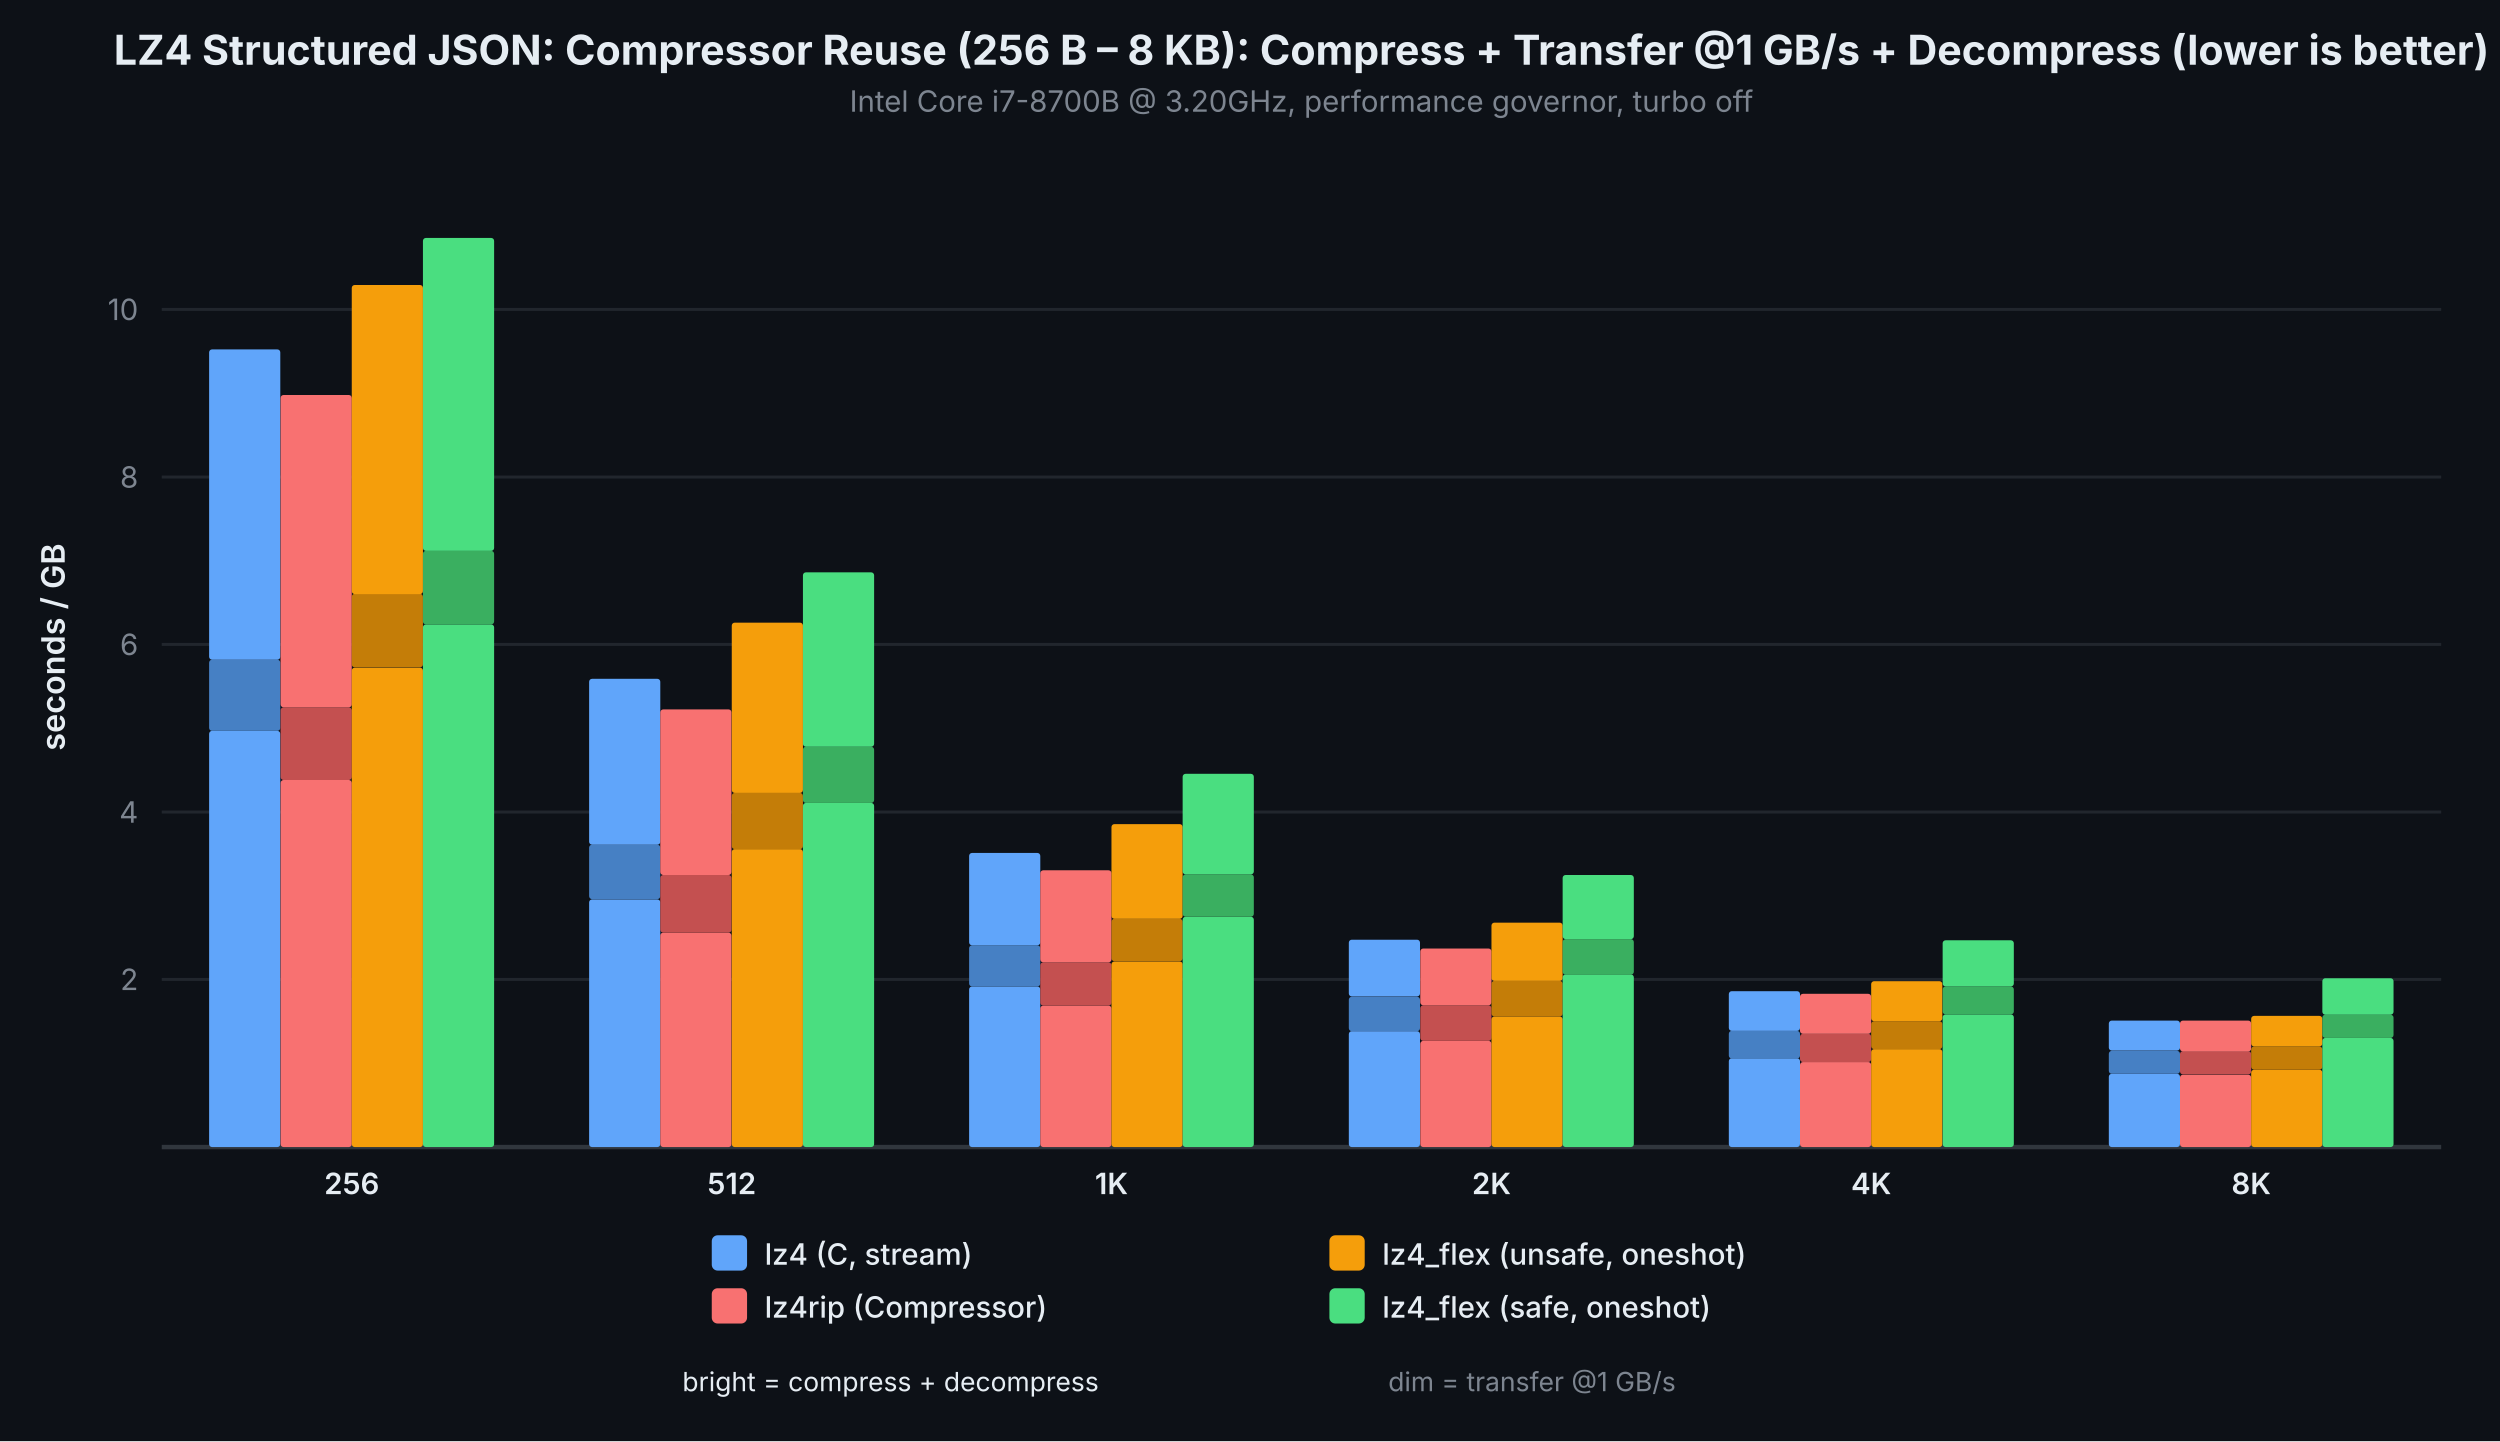
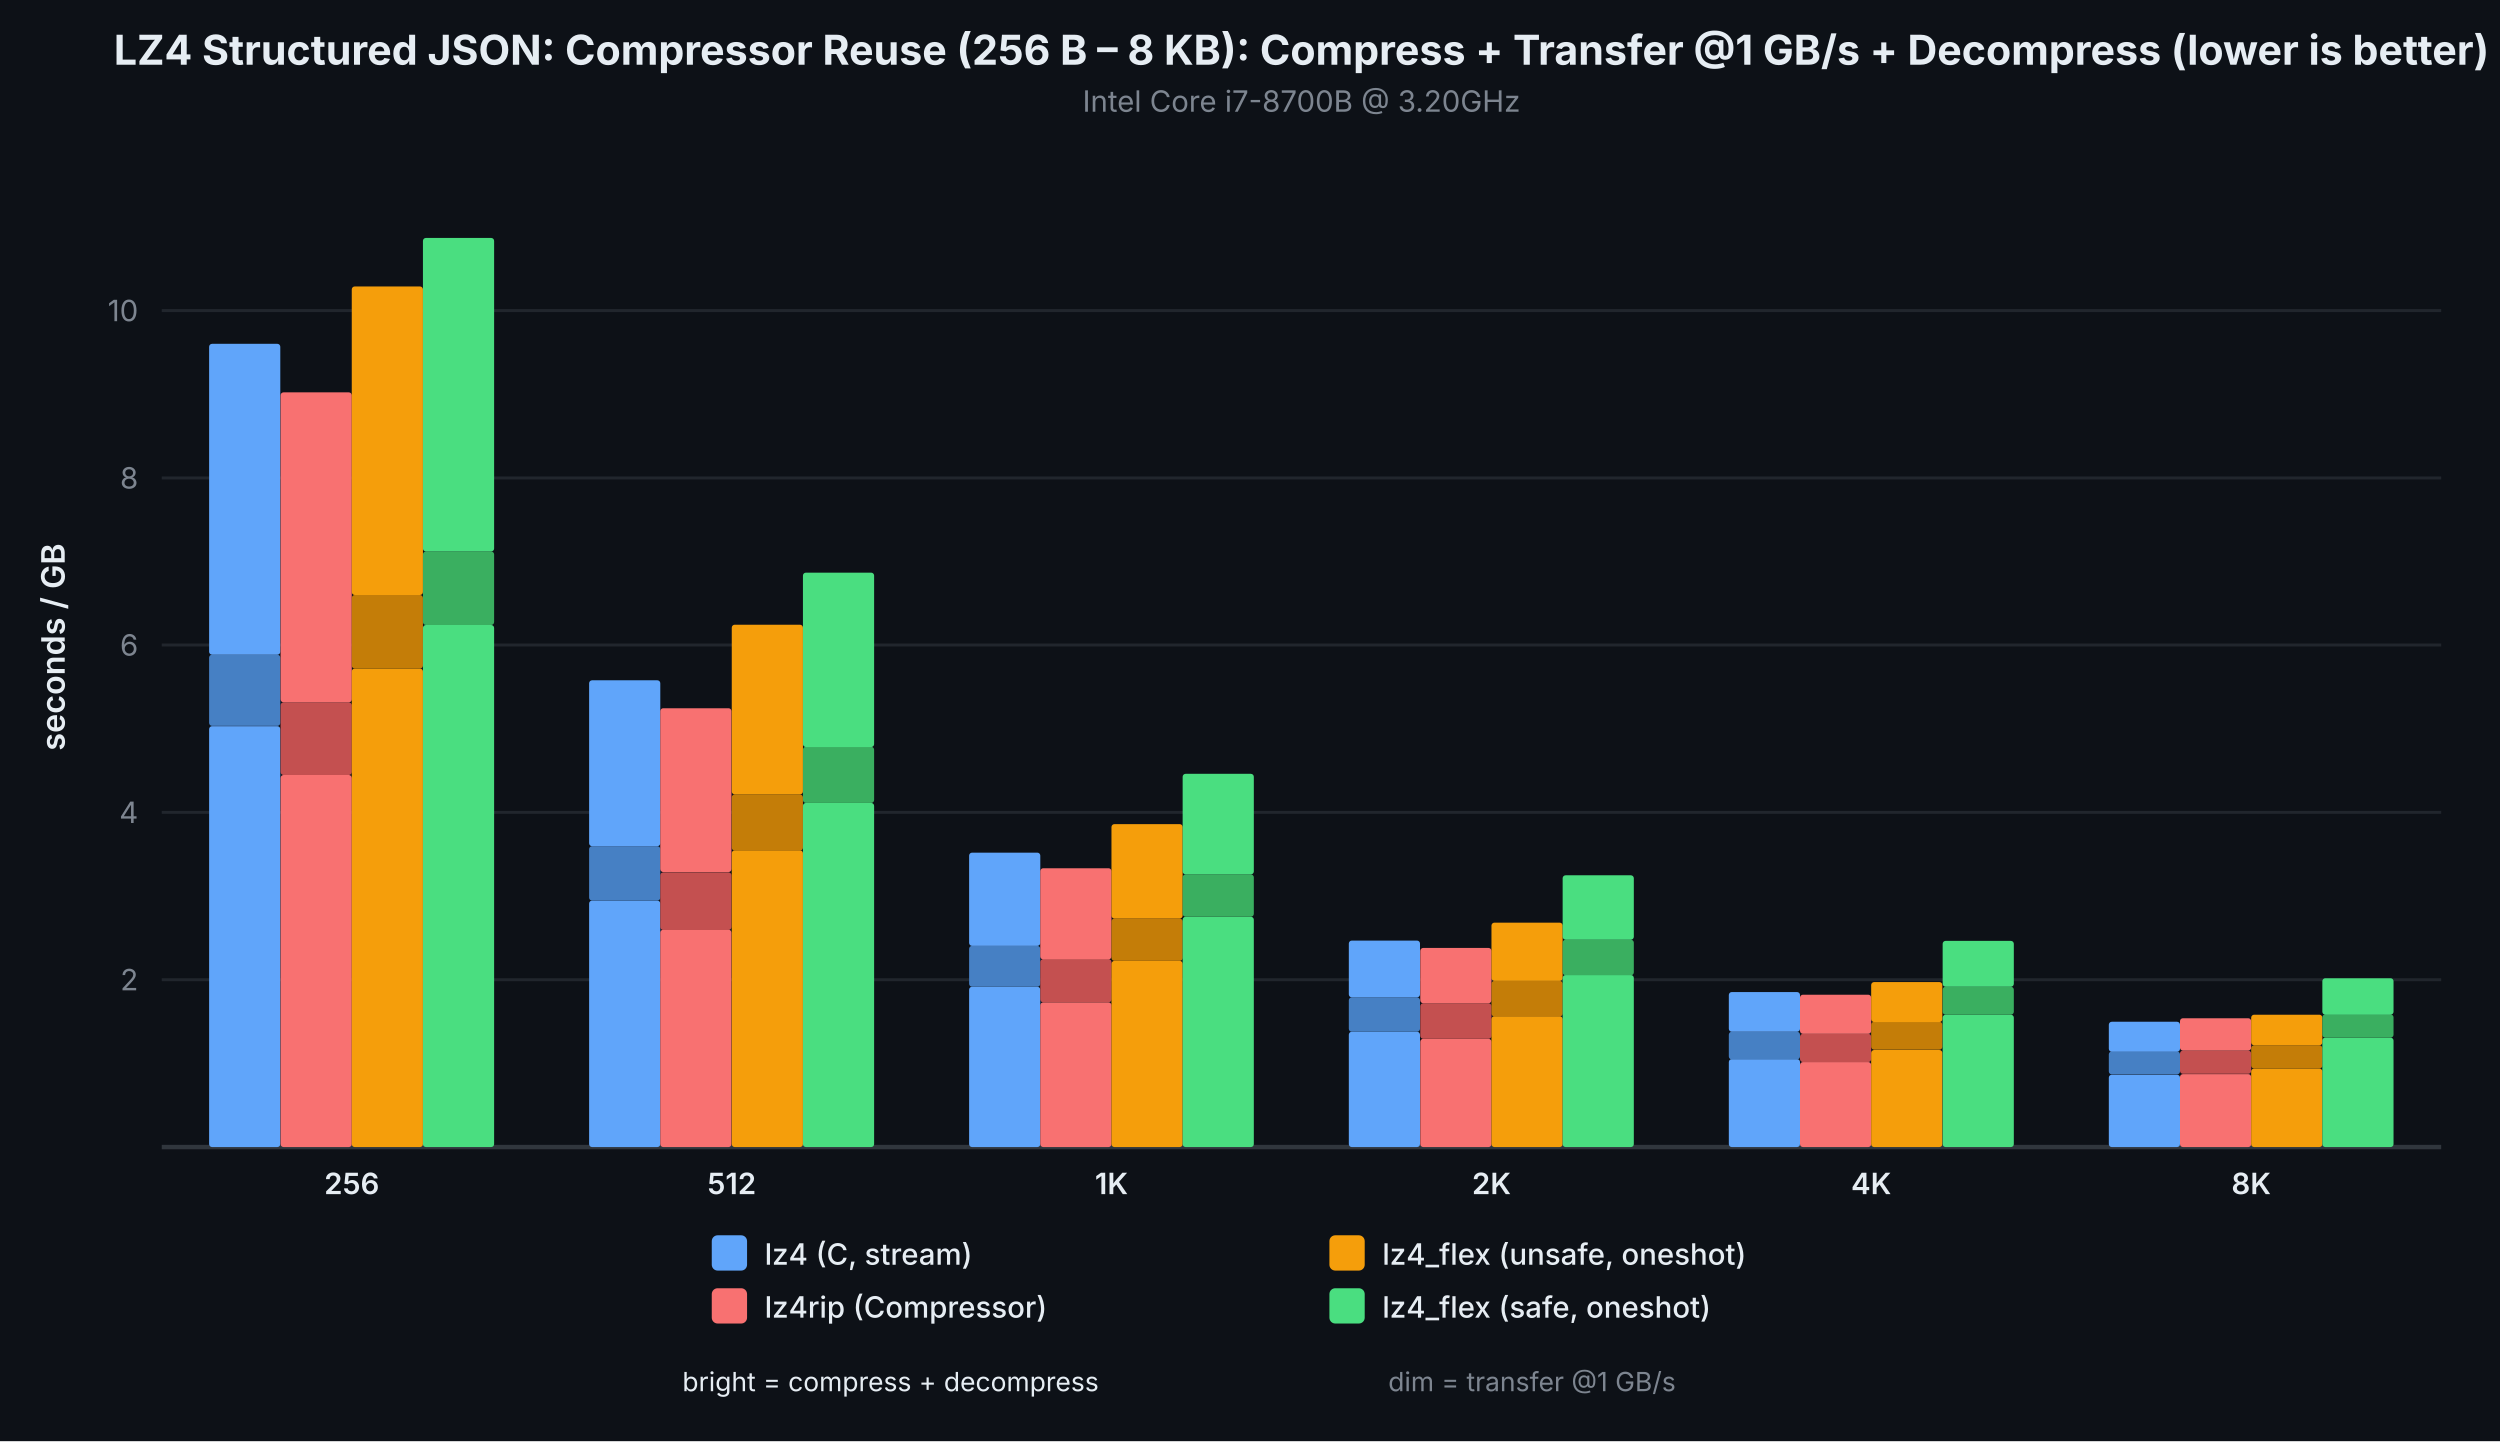
<svg xmlns="http://www.w3.org/2000/svg" viewBox="0 0 850 490" font-family="system-ui, -apple-system, sans-serif">
  <rect width="850" height="490" fill="#0d1117" />
  <text x="442.5" y="22" text-anchor="middle" fill="#e6edf3" font-size="14" font-weight="700">LZ4 Structured JSON: Compressor Reuse (256 B – 8 KB): Compress + Transfer @1 GB/s + Decompress (lower is better)</text>
-   <text x="442.5" y="38" text-anchor="middle" fill="#7d8590" font-size="10">Intel Core i7-8700B @ 3.20GHz, performance governor, turbo off</text>
-   <line x1="55" y1="333.0" x2="830" y2="333.0" stroke="#21262d" stroke-width="1" />
-   <text x="47" y="333.0" text-anchor="end" dominant-baseline="middle" fill="#7d8590" font-size="10">2</text>
-   <line x1="55" y1="276.1" x2="830" y2="276.1" stroke="#21262d" stroke-width="1" />
-   <text x="47" y="276.1" text-anchor="end" dominant-baseline="middle" fill="#7d8590" font-size="10">4</text>
-   <line x1="55" y1="219.1" x2="830" y2="219.1" stroke="#21262d" stroke-width="1" />
-   <text x="47" y="219.1" text-anchor="end" dominant-baseline="middle" fill="#7d8590" font-size="10">6</text>
-   <line x1="55" y1="162.2" x2="830" y2="162.2" stroke="#21262d" stroke-width="1" />
-   <text x="47" y="162.2" text-anchor="end" dominant-baseline="middle" fill="#7d8590" font-size="10">8</text>
-   <line x1="55" y1="105.2" x2="830" y2="105.2" stroke="#21262d" stroke-width="1" />
-   <text x="47" y="105.2" text-anchor="end" dominant-baseline="middle" fill="#7d8590" font-size="10">10</text>
+   <text x="442.5" y="38" text-anchor="middle" fill="#7d8590" font-size="10">Intel Core i7-8700B @ 3.20GHz</text>
+   <line x1="55" y1="333.1" x2="830" y2="333.1" stroke="#21262d" stroke-width="1" />
+   <text x="47" y="333.1" text-anchor="end" dominant-baseline="middle" fill="#7d8590" font-size="10">2</text>
+   <line x1="55" y1="276.2" x2="830" y2="276.2" stroke="#21262d" stroke-width="1" />
+   <text x="47" y="276.2" text-anchor="end" dominant-baseline="middle" fill="#7d8590" font-size="10">4</text>
+   <line x1="55" y1="219.3" x2="830" y2="219.3" stroke="#21262d" stroke-width="1" />
+   <text x="47" y="219.3" text-anchor="end" dominant-baseline="middle" fill="#7d8590" font-size="10">6</text>
+   <line x1="55" y1="162.5" x2="830" y2="162.5" stroke="#21262d" stroke-width="1" />
+   <text x="47" y="162.5" text-anchor="end" dominant-baseline="middle" fill="#7d8590" font-size="10">8</text>
+   <line x1="55" y1="105.6" x2="830" y2="105.6" stroke="#21262d" stroke-width="1" />
+   <text x="47" y="105.6" text-anchor="end" dominant-baseline="middle" fill="#7d8590" font-size="10">10</text>
  <line x1="55" y1="390" x2="830" y2="390" stroke="#30363d" stroke-width="1.5" />
  <text x="22" y="220.0" text-anchor="middle" fill="#e6edf3" font-size="11" font-weight="600" transform="rotate(-90,22,220.0)">seconds / GB</text>
-   <rect x="71.1" y="248.5" width="24.2" height="141.5" fill="#60a5fa" rx="1" />
-   <rect x="71.1" y="224.3" width="24.2" height="24.2" fill="#4680c4" rx="1" />
-   <rect x="71.1" y="118.8" width="24.2" height="105.5" fill="#60a5fa" rx="1" />
-   <rect x="95.4" y="265.2" width="24.2" height="124.8" fill="#f87171" rx="1" />
-   <rect x="95.4" y="240.5" width="24.2" height="24.7" fill="#c45050" rx="1" />
-   <rect x="95.4" y="134.3" width="24.2" height="106.2" fill="#f87171" rx="1" />
-   <rect x="119.6" y="227.0" width="24.2" height="163.0" fill="#f59e0b" rx="1" />
-   <rect x="119.6" y="201.9" width="24.2" height="25.0" fill="#c47d08" rx="1" />
-   <rect x="119.6" y="96.9" width="24.2" height="105.1" fill="#f59e0b" rx="1" />
-   <rect x="143.8" y="212.3" width="24.2" height="177.7" fill="#4ade80" rx="1" />
-   <rect x="143.8" y="187.3" width="24.2" height="25.0" fill="#3aaf60" rx="1" />
-   <rect x="143.8" y="80.9" width="24.2" height="106.4" fill="#4ade80" rx="1" />
+   <rect x="71.1" y="246.9" width="24.2" height="143.1" fill="#60a5fa" rx="1" />
+   <rect x="71.1" y="222.6" width="24.2" height="24.2" fill="#4680c4" rx="1" />
+   <rect x="71.1" y="116.9" width="24.2" height="105.7" fill="#60a5fa" rx="1" />
+   <rect x="95.4" y="263.5" width="24.2" height="126.5" fill="#f87171" rx="1" />
+   <rect x="95.4" y="238.8" width="24.2" height="24.7" fill="#c45050" rx="1" />
+   <rect x="95.4" y="133.4" width="24.2" height="105.4" fill="#f87171" rx="1" />
+   <rect x="119.6" y="227.3" width="24.2" height="162.7" fill="#f59e0b" rx="1" />
+   <rect x="119.6" y="202.3" width="24.2" height="25.0" fill="#c47d08" rx="1" />
+   <rect x="119.6" y="97.4" width="24.2" height="104.9" fill="#f59e0b" rx="1" />
+   <rect x="143.8" y="212.5" width="24.2" height="177.5" fill="#4ade80" rx="1" />
+   <rect x="143.8" y="187.5" width="24.2" height="25.0" fill="#3aaf60" rx="1" />
+   <rect x="143.8" y="80.9" width="24.2" height="106.6" fill="#4ade80" rx="1" />
  <text x="119.6" y="406" text-anchor="middle" fill="#e6edf3" font-size="10" font-weight="600">256</text>
-   <rect x="200.3" y="305.8" width="24.2" height="84.2" fill="#60a5fa" rx="1" />
-   <rect x="200.3" y="287.2" width="24.2" height="18.5" fill="#4680c4" rx="1" />
-   <rect x="200.3" y="230.8" width="24.2" height="56.4" fill="#60a5fa" rx="1" />
-   <rect x="224.5" y="317.1" width="24.2" height="72.9" fill="#f87171" rx="1" />
-   <rect x="224.5" y="297.5" width="24.2" height="19.6" fill="#c45050" rx="1" />
-   <rect x="224.5" y="241.2" width="24.2" height="56.3" fill="#f87171" rx="1" />
-   <rect x="248.8" y="288.7" width="24.2" height="101.3" fill="#f59e0b" rx="1" />
-   <rect x="248.8" y="269.6" width="24.2" height="19.1" fill="#c47d08" rx="1" />
-   <rect x="248.8" y="211.7" width="24.2" height="57.9" fill="#f59e0b" rx="1" />
+   <rect x="200.3" y="306.2" width="24.2" height="83.8" fill="#60a5fa" rx="1" />
+   <rect x="200.3" y="287.7" width="24.2" height="18.5" fill="#4680c4" rx="1" />
+   <rect x="200.3" y="231.3" width="24.2" height="56.4" fill="#60a5fa" rx="1" />
+   <rect x="224.5" y="316.1" width="24.2" height="73.9" fill="#f87171" rx="1" />
+   <rect x="224.5" y="296.6" width="24.2" height="19.6" fill="#c45050" rx="1" />
+   <rect x="224.5" y="240.8" width="24.2" height="55.7" fill="#f87171" rx="1" />
+   <rect x="248.8" y="289.1" width="24.2" height="100.9" fill="#f59e0b" rx="1" />
+   <rect x="248.8" y="270.1" width="24.2" height="19.1" fill="#c47d08" rx="1" />
+   <rect x="248.8" y="212.4" width="24.2" height="57.7" fill="#f59e0b" rx="1" />
  <rect x="273.0" y="273.0" width="24.2" height="117.0" fill="#4ade80" rx="1" />
  <rect x="273.0" y="253.9" width="24.2" height="19.1" fill="#3aaf60" rx="1" />
-   <rect x="273.0" y="194.6" width="24.2" height="59.3" fill="#4ade80" rx="1" />
+   <rect x="273.0" y="194.7" width="24.2" height="59.3" fill="#4ade80" rx="1" />
  <text x="248.8" y="406" text-anchor="middle" fill="#e6edf3" font-size="10" font-weight="600">512</text>
-   <rect x="329.5" y="335.4" width="24.2" height="54.6" fill="#60a5fa" rx="1" />
-   <rect x="329.5" y="321.4" width="24.2" height="14.0" fill="#4680c4" rx="1" />
-   <rect x="329.5" y="290.0" width="24.2" height="31.4" fill="#60a5fa" rx="1" />
-   <rect x="353.7" y="341.9" width="24.2" height="48.1" fill="#f87171" rx="1" />
-   <rect x="353.7" y="327.2" width="24.2" height="14.7" fill="#c45050" rx="1" />
-   <rect x="353.7" y="295.9" width="24.2" height="31.3" fill="#f87171" rx="1" />
-   <rect x="377.9" y="326.9" width="24.2" height="63.1" fill="#f59e0b" rx="1" />
-   <rect x="377.9" y="312.4" width="24.2" height="14.4" fill="#c47d08" rx="1" />
-   <rect x="377.9" y="280.2" width="24.2" height="32.2" fill="#f59e0b" rx="1" />
+   <rect x="329.5" y="335.5" width="24.2" height="54.5" fill="#60a5fa" rx="1" />
+   <rect x="329.5" y="321.6" width="24.2" height="13.9" fill="#4680c4" rx="1" />
+   <rect x="329.5" y="289.9" width="24.2" height="31.7" fill="#60a5fa" rx="1" />
+   <rect x="353.7" y="340.8" width="24.2" height="49.2" fill="#f87171" rx="1" />
+   <rect x="353.7" y="326.1" width="24.2" height="14.7" fill="#c45050" rx="1" />
+   <rect x="353.7" y="295.2" width="24.2" height="31.0" fill="#f87171" rx="1" />
+   <rect x="377.9" y="326.7" width="24.2" height="63.3" fill="#f59e0b" rx="1" />
+   <rect x="377.9" y="312.3" width="24.2" height="14.4" fill="#c47d08" rx="1" />
+   <rect x="377.9" y="280.2" width="24.2" height="32.1" fill="#f59e0b" rx="1" />
  <rect x="402.1" y="311.7" width="24.2" height="78.3" fill="#4ade80" rx="1" />
  <rect x="402.1" y="297.3" width="24.2" height="14.4" fill="#3aaf60" rx="1" />
  <rect x="402.1" y="263.1" width="24.2" height="34.2" fill="#4ade80" rx="1" />
  <text x="377.9" y="406" text-anchor="middle" fill="#e6edf3" font-size="10" font-weight="600">1K</text>
-   <rect x="458.6" y="350.6" width="24.2" height="39.4" fill="#60a5fa" rx="1" />
-   <rect x="458.6" y="338.9" width="24.2" height="11.7" fill="#4680c4" rx="1" />
-   <rect x="458.6" y="319.5" width="24.2" height="19.3" fill="#60a5fa" rx="1" />
-   <rect x="482.9" y="353.9" width="24.2" height="36.1" fill="#f87171" rx="1" />
-   <rect x="482.9" y="341.8" width="24.2" height="12.1" fill="#c45050" rx="1" />
-   <rect x="482.9" y="322.5" width="24.2" height="19.3" fill="#f87171" rx="1" />
-   <rect x="507.1" y="345.6" width="24.2" height="44.4" fill="#f59e0b" rx="1" />
+   <rect x="458.6" y="350.8" width="24.2" height="39.2" fill="#60a5fa" rx="1" />
+   <rect x="458.6" y="339.1" width="24.2" height="11.7" fill="#4680c4" rx="1" />
+   <rect x="458.6" y="319.8" width="24.2" height="19.3" fill="#60a5fa" rx="1" />
+   <rect x="482.9" y="353.2" width="24.2" height="36.8" fill="#f87171" rx="1" />
+   <rect x="482.9" y="341.1" width="24.2" height="12.1" fill="#c45050" rx="1" />
+   <rect x="482.9" y="322.3" width="24.2" height="18.8" fill="#f87171" rx="1" />
+   <rect x="507.1" y="345.5" width="24.2" height="44.5" fill="#f59e0b" rx="1" />
  <rect x="507.1" y="333.5" width="24.2" height="12.1" fill="#c47d08" rx="1" />
  <rect x="507.1" y="313.7" width="24.2" height="19.8" fill="#f59e0b" rx="1" />
-   <rect x="531.3" y="331.3" width="24.2" height="58.7" fill="#4ade80" rx="1" />
-   <rect x="531.3" y="319.3" width="24.2" height="12.1" fill="#3aaf60" rx="1" />
-   <rect x="531.3" y="297.5" width="24.2" height="21.8" fill="#4ade80" rx="1" />
+   <rect x="531.3" y="331.5" width="24.2" height="58.5" fill="#4ade80" rx="1" />
+   <rect x="531.3" y="319.5" width="24.2" height="12.1" fill="#3aaf60" rx="1" />
+   <rect x="531.3" y="297.6" width="24.2" height="21.9" fill="#4ade80" rx="1" />
  <text x="507.1" y="406" text-anchor="middle" fill="#e6edf3" font-size="10" font-weight="600">2K</text>
-   <rect x="587.8" y="359.8" width="24.2" height="30.2" fill="#60a5fa" rx="1" />
-   <rect x="587.8" y="350.5" width="24.2" height="9.4" fill="#4680c4" rx="1" />
-   <rect x="587.8" y="337.0" width="24.2" height="13.5" fill="#60a5fa" rx="1" />
+   <rect x="587.8" y="360.1" width="24.2" height="29.9" fill="#60a5fa" rx="1" />
+   <rect x="587.8" y="350.8" width="24.2" height="9.4" fill="#4680c4" rx="1" />
+   <rect x="587.8" y="337.3" width="24.2" height="13.5" fill="#60a5fa" rx="1" />
  <rect x="612.0" y="361.1" width="24.2" height="28.9" fill="#f87171" rx="1" />
  <rect x="612.0" y="351.5" width="24.2" height="9.6" fill="#c45050" rx="1" />
-   <rect x="612.0" y="337.9" width="24.2" height="13.6" fill="#f87171" rx="1" />
-   <rect x="636.2" y="356.7" width="24.2" height="33.3" fill="#f59e0b" rx="1" />
-   <rect x="636.2" y="347.2" width="24.2" height="9.5" fill="#c47d08" rx="1" />
-   <rect x="636.2" y="333.6" width="24.2" height="13.6" fill="#f59e0b" rx="1" />
-   <rect x="660.5" y="344.9" width="24.2" height="45.1" fill="#4ade80" rx="1" />
-   <rect x="660.5" y="335.4" width="24.2" height="9.5" fill="#3aaf60" rx="1" />
-   <rect x="660.5" y="319.7" width="24.2" height="15.7" fill="#4ade80" rx="1" />
+   <rect x="612.0" y="338.2" width="24.2" height="13.3" fill="#f87171" rx="1" />
+   <rect x="636.2" y="357.0" width="24.2" height="33.0" fill="#f59e0b" rx="1" />
+   <rect x="636.2" y="347.4" width="24.2" height="9.5" fill="#c47d08" rx="1" />
+   <rect x="636.2" y="333.9" width="24.2" height="13.6" fill="#f59e0b" rx="1" />
+   <rect x="660.5" y="345.0" width="24.2" height="45.0" fill="#4ade80" rx="1" />
+   <rect x="660.5" y="335.5" width="24.2" height="9.5" fill="#3aaf60" rx="1" />
+   <rect x="660.5" y="319.9" width="24.2" height="15.6" fill="#4ade80" rx="1" />
  <text x="636.2" y="406" text-anchor="middle" fill="#e6edf3" font-size="10" font-weight="600">4K</text>
-   <rect x="717.0" y="365.1" width="24.2" height="24.9" fill="#60a5fa" rx="1" />
-   <rect x="717.0" y="357.3" width="24.2" height="7.8" fill="#4680c4" rx="1" />
-   <rect x="717.0" y="347.0" width="24.2" height="10.2" fill="#60a5fa" rx="1" />
-   <rect x="741.2" y="365.4" width="24.2" height="24.6" fill="#f87171" rx="1" />
-   <rect x="741.2" y="357.4" width="24.2" height="7.9" fill="#c45050" rx="1" />
-   <rect x="741.2" y="347.0" width="24.2" height="10.5" fill="#f87171" rx="1" />
-   <rect x="765.4" y="363.7" width="24.2" height="26.3" fill="#f59e0b" rx="1" />
-   <rect x="765.4" y="355.8" width="24.2" height="7.9" fill="#c47d08" rx="1" />
-   <rect x="765.4" y="345.4" width="24.2" height="10.4" fill="#f59e0b" rx="1" />
-   <rect x="789.6" y="352.9" width="24.2" height="37.1" fill="#4ade80" rx="1" />
-   <rect x="789.6" y="345.0" width="24.2" height="7.9" fill="#3aaf60" rx="1" />
+   <rect x="717.0" y="365.4" width="24.2" height="24.6" fill="#60a5fa" rx="1" />
+   <rect x="717.0" y="357.5" width="24.2" height="7.8" fill="#4680c4" rx="1" />
+   <rect x="717.0" y="347.4" width="24.2" height="10.2" fill="#60a5fa" rx="1" />
+   <rect x="741.2" y="365.2" width="24.2" height="24.8" fill="#f87171" rx="1" />
+   <rect x="741.2" y="357.2" width="24.2" height="7.9" fill="#c45050" rx="1" />
+   <rect x="741.2" y="346.2" width="24.2" height="11.0" fill="#f87171" rx="1" />
+   <rect x="765.4" y="363.3" width="24.2" height="26.7" fill="#f59e0b" rx="1" />
+   <rect x="765.4" y="355.4" width="24.2" height="7.9" fill="#c47d08" rx="1" />
+   <rect x="765.4" y="345.0" width="24.2" height="10.4" fill="#f59e0b" rx="1" />
+   <rect x="789.6" y="352.8" width="24.2" height="37.2" fill="#4ade80" rx="1" />
+   <rect x="789.6" y="344.9" width="24.2" height="7.9" fill="#3aaf60" rx="1" />
  <rect x="789.6" y="332.6" width="24.2" height="12.4" fill="#4ade80" rx="1" />
  <text x="765.4" y="406" text-anchor="middle" fill="#e6edf3" font-size="10" font-weight="600">8K</text>
  <rect x="242" y="420" width="12" height="12" fill="#60a5fa" rx="2" />
  <text x="260" y="430" fill="#e6edf3" font-size="10" font-weight="500">lz4 (C, stream)</text>
  <rect x="242" y="438" width="12" height="12" fill="#f87171" rx="2" />
  <text x="260" y="448" fill="#e6edf3" font-size="10" font-weight="500">lz4rip (Compressor)</text>
  <rect x="452" y="420" width="12" height="12" fill="#f59e0b" rx="2" />
  <text x="470" y="430" fill="#e6edf3" font-size="10" font-weight="500">lz4_flex (unsafe, oneshot)</text>
  <rect x="452" y="438" width="12" height="12" fill="#4ade80" rx="2" />
  <text x="470" y="448" fill="#e6edf3" font-size="10" font-weight="500">lz4_flex (safe, oneshot)</text>
  <text x="232" y="473" fill="#e6edf3" font-size="9">bright = compress + decompress</text>
  <text x="472" y="473" fill="#7d8590" font-size="9">dim = transfer @1 GB/s</text>
</svg>
